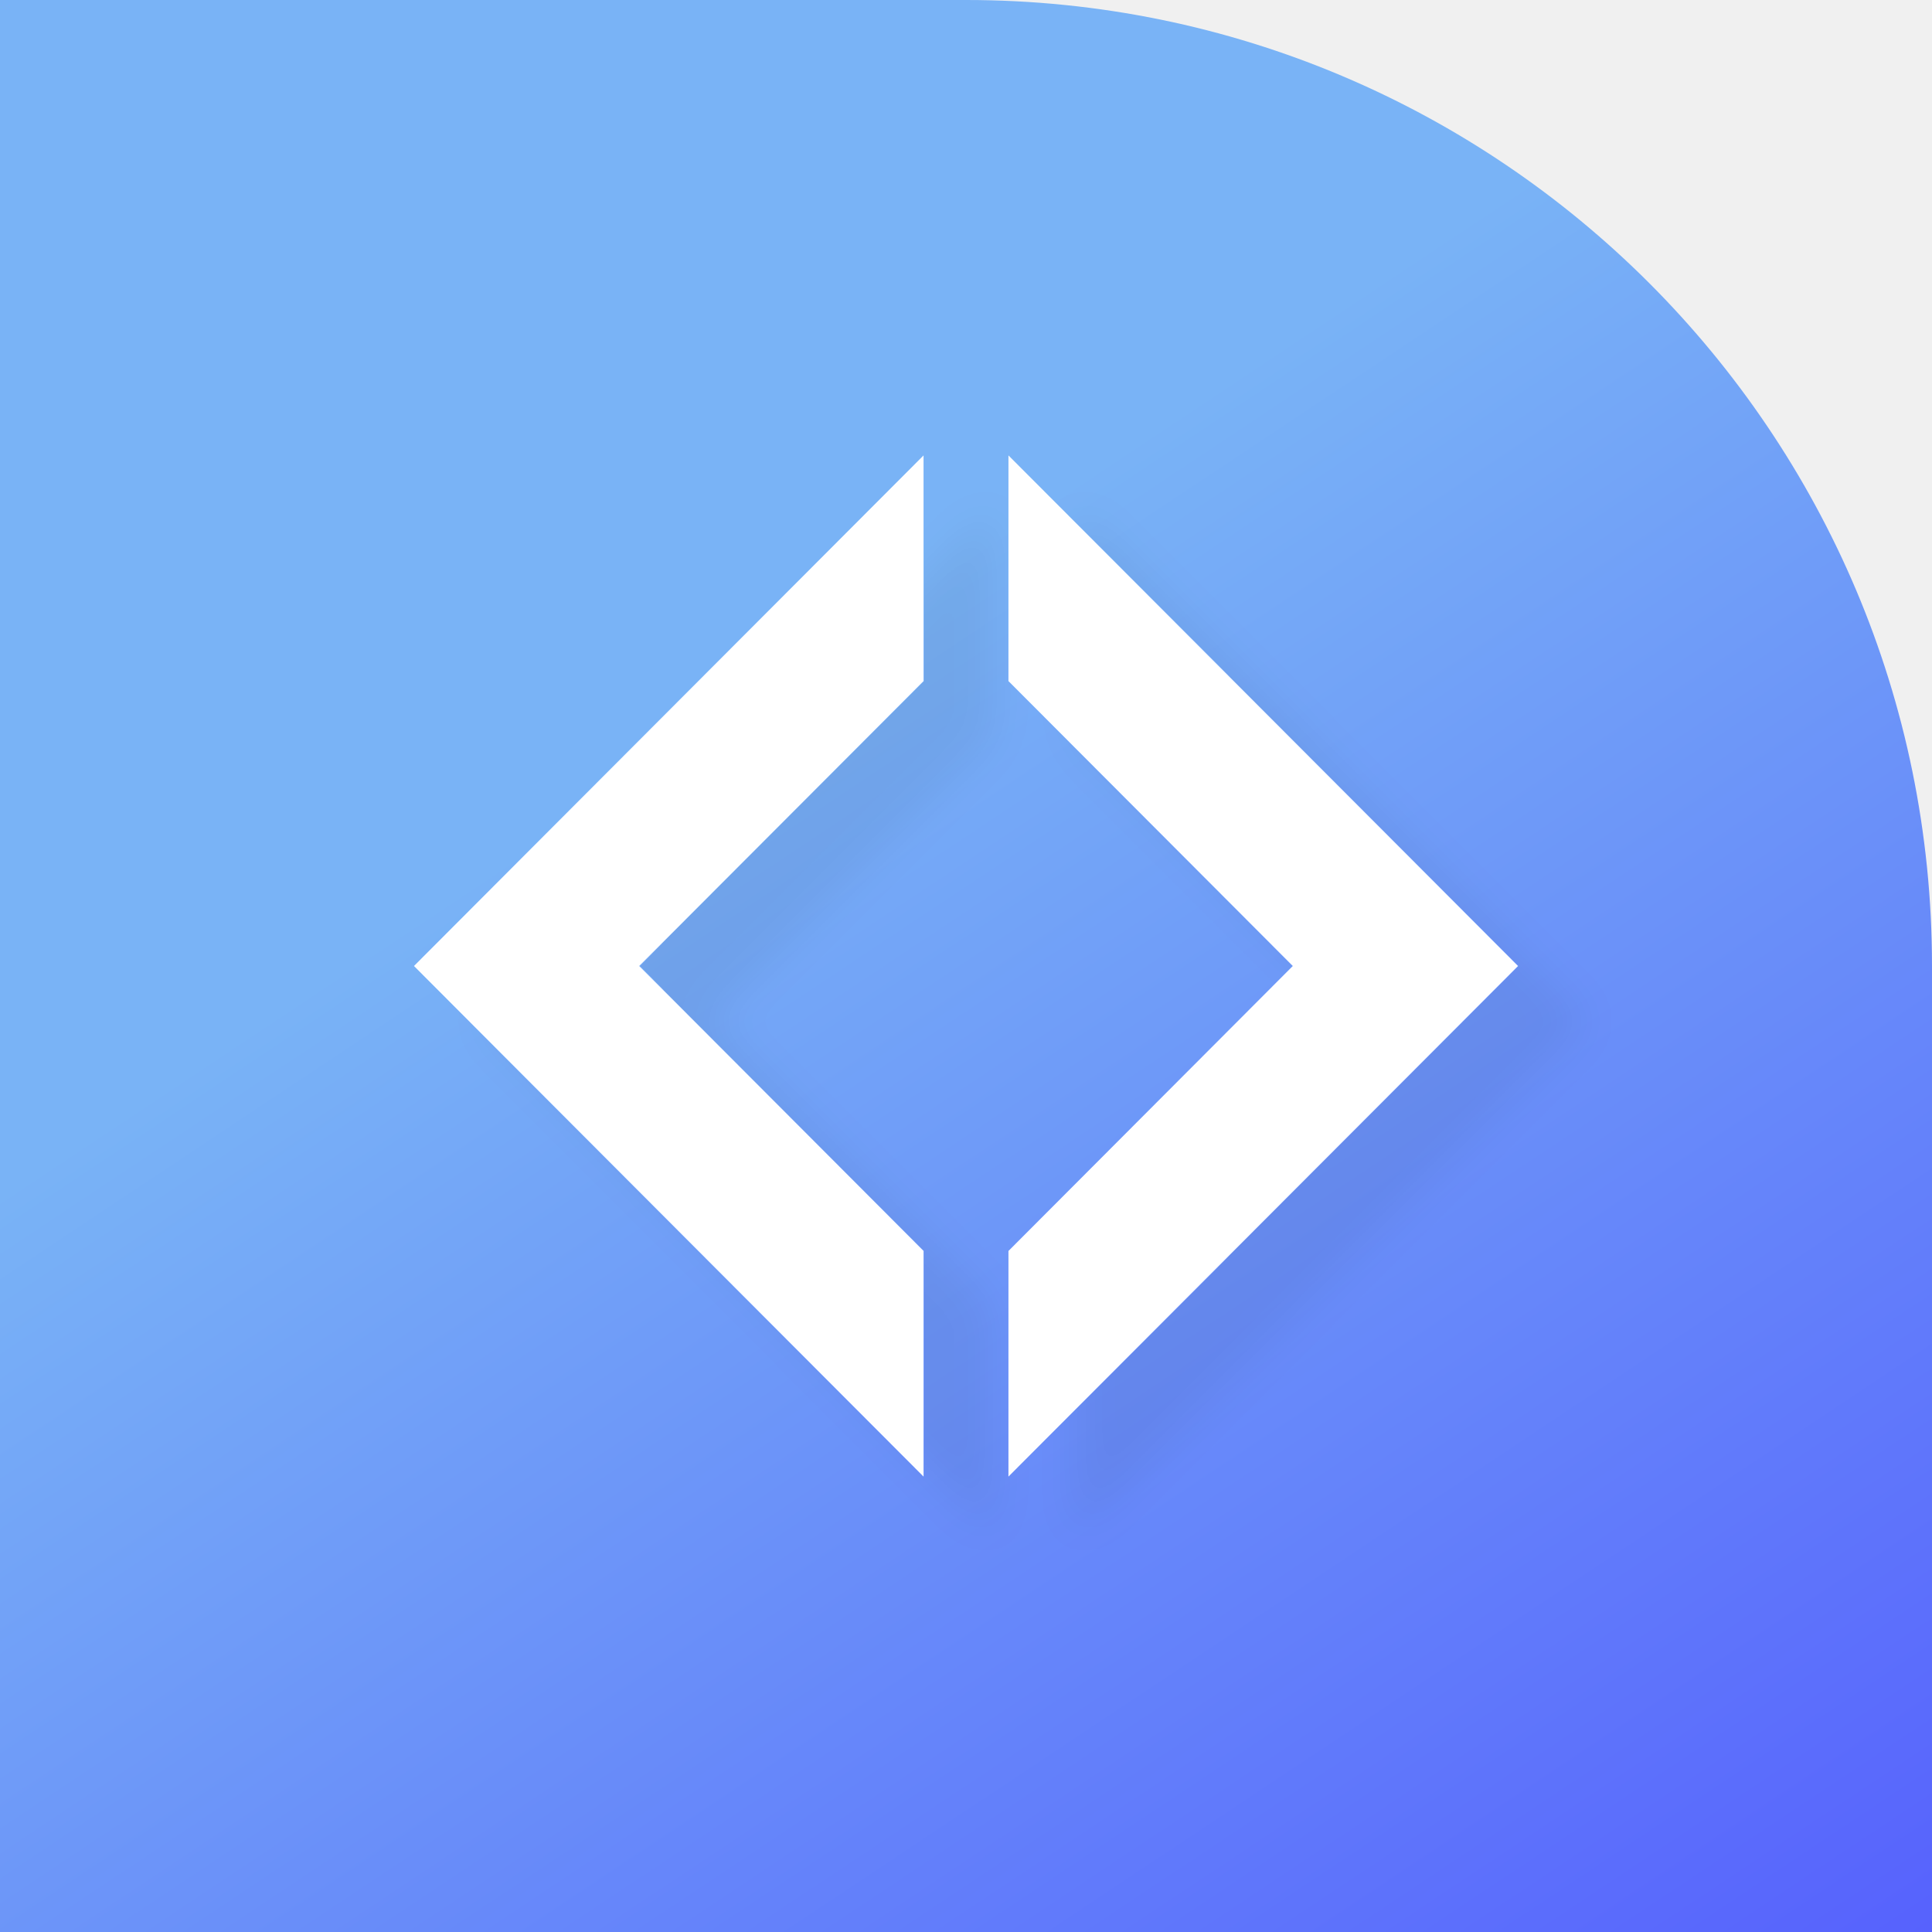
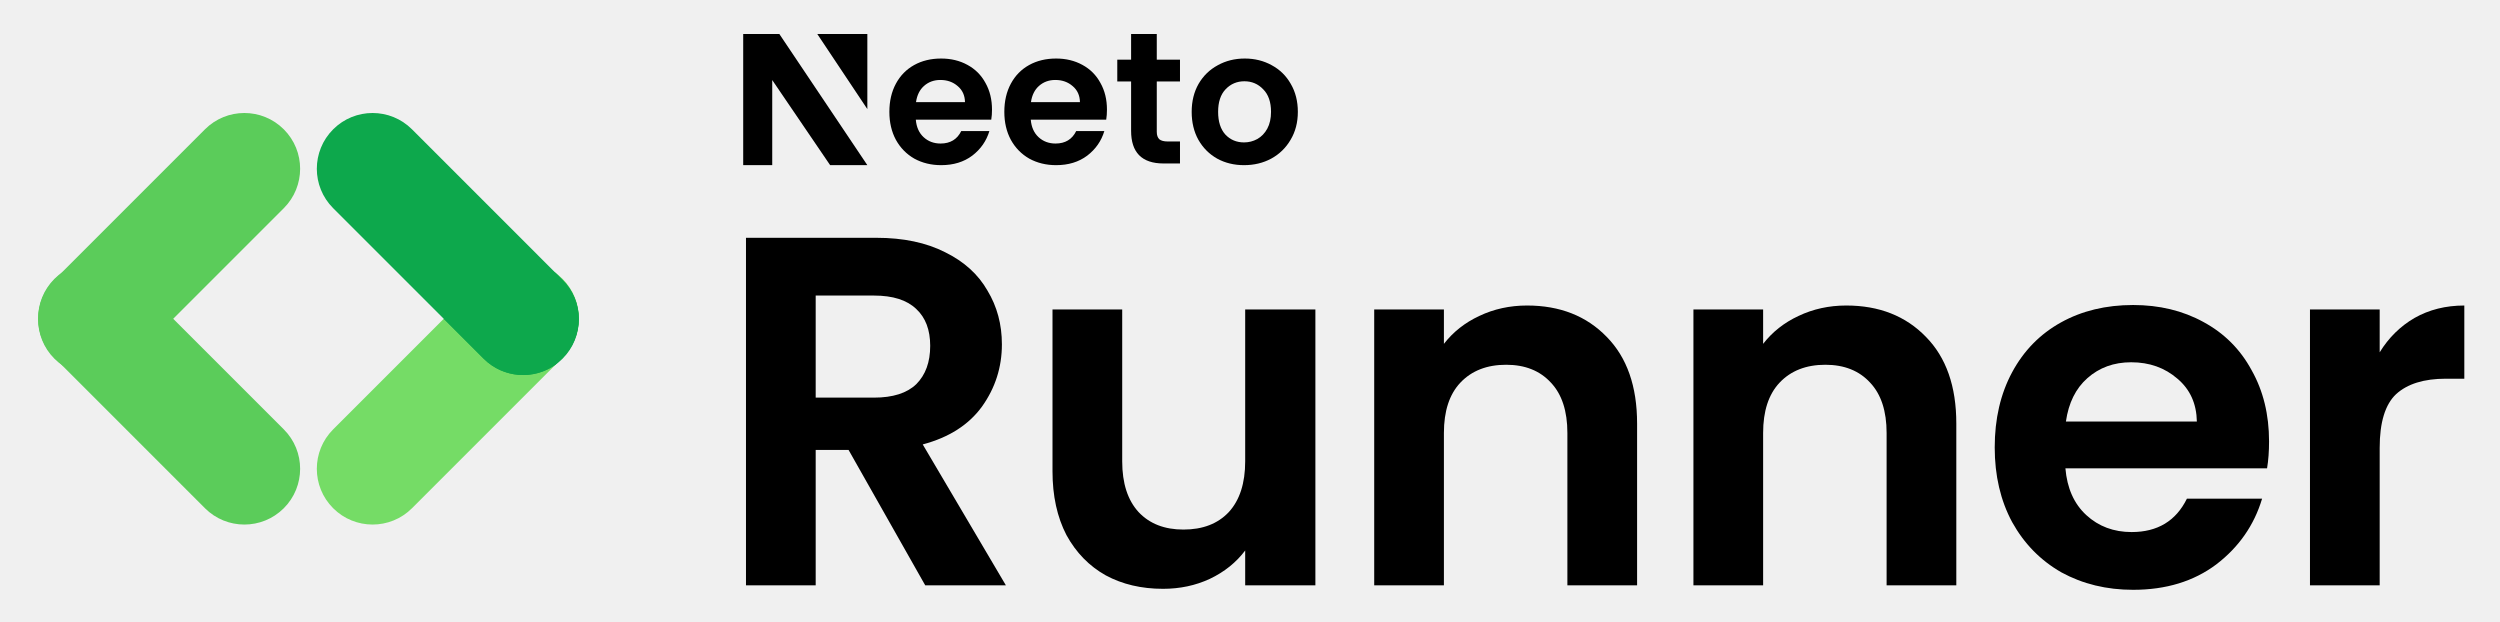
- <svg xmlns="http://www.w3.org/2000/svg" width="40" height="40" viewBox="0 0 40 40" fill="none">
-   <path d="M40 20C40 8.954 31.046 0 20 0H0V40H40V20Z" fill="url(#paint0_linear_3193_165)" />
-   <g filter="url(#filter0_d_3193_165)">
-     <path fill-rule="evenodd" clip-rule="evenodd" d="M19.121 9.429L17.669 10.884L10.902 17.664L8.571 20L10.902 22.336L17.669 29.116L19.121 30.571V25.899L13.234 20L19.121 14.101V9.429ZM20.879 25.9L26.766 20L20.879 14.101V9.429L22.331 10.884L29.098 17.664L31.429 20L29.098 22.336L22.331 29.116L20.879 30.571V25.9Z" fill="white" />
+ <svg xmlns="http://www.w3.org/2000/svg" width="579" height="144" viewBox="0 0 579 144" fill="none">
+   <g clip-path="url(#clip0_318_36200)">
+     <path d="M65.728 99.443C70.771 104.486 70.771 112.661 65.728 117.704C60.686 122.747 52.51 122.747 47.468 117.704L12.606 82.842C7.563 77.8 7.563 69.624 12.606 64.581C17.648 59.539 25.824 59.539 30.867 64.581L65.728 99.443Z" fill="#5BCC5A" />
+     <path d="M65.728 48.215C70.771 43.172 70.771 34.996 65.728 29.954C60.686 24.911 52.51 24.911 47.468 29.954L12.606 64.816C7.563 69.858 7.563 78.034 12.606 83.077C17.648 88.119 25.824 88.119 30.867 83.077L65.728 48.215Z" fill="#5BCC5A" />
+     <path d="M77.159 99.443C72.116 104.486 72.116 112.661 77.159 117.704C82.201 122.747 90.377 122.747 95.42 117.704L130.281 82.842C135.324 77.8 135.324 69.624 130.281 64.581C125.239 59.539 117.063 59.539 112.021 64.581L77.159 99.443Z" fill="#75DC66" />
+     <path d="M77.159 48.215C72.116 43.172 72.116 34.996 77.159 29.954C82.201 24.911 90.377 24.911 95.42 29.954L130.281 64.816C135.324 69.858 135.324 78.034 130.281 83.077C125.239 88.119 117.063 88.119 112.021 83.077L77.159 48.215Z" fill="#0DA84C" />
+     <path d="M102.774 73.831L112.022 64.583C116.565 60.04 123.652 59.59 128.699 63.234L130.283 64.818C132.774 67.309 134.035 70.566 134.064 73.831C134.035 77.097 132.774 80.353 130.283 82.844L128.699 84.428C123.652 88.072 116.565 87.622 112.022 83.079L102.774 73.831Z" fill="#0DA84C" />
  </g>
+   <path d="M214.282 135.562L196.524 104.197H188.913V135.562H172.77V55.074H202.981C209.208 55.074 214.513 56.189 218.895 58.418C223.276 60.571 226.544 63.531 228.696 67.297C230.925 70.987 232.04 75.139 232.04 79.751C232.04 85.055 230.503 89.86 227.428 94.165C224.353 98.393 219.779 101.315 213.705 102.929L232.963 135.562H214.282ZM188.913 92.09H202.405C206.787 92.09 210.054 91.052 212.206 88.976C214.359 86.824 215.435 83.864 215.435 80.097C215.435 76.407 214.359 73.563 212.206 71.564C210.054 69.488 206.787 68.451 202.405 68.451H188.913V92.09Z" fill="black" />
+   <path d="M304.644 71.679V135.562H288.385V127.49C286.309 130.258 283.58 132.449 280.198 134.063C276.892 135.601 273.279 136.37 269.358 136.37C264.361 136.37 259.941 135.332 256.097 133.256C252.253 131.104 249.217 127.99 246.988 123.916C244.835 119.765 243.759 114.845 243.759 109.156V71.679H259.903V106.85C259.903 111.923 261.171 115.844 263.708 118.611C266.245 121.302 269.704 122.647 274.086 122.647C278.545 122.647 282.043 121.302 284.579 118.611C287.116 115.844 288.385 111.923 288.385 106.85V71.679H304.644Z" fill="black" />
+   <path d="M353.667 70.757C361.278 70.757 367.428 73.178 372.117 78.021C376.806 82.788 379.151 89.476 379.151 98.086V135.562H363.007V100.277C363.007 95.203 361.739 91.321 359.202 88.63C356.665 85.863 353.206 84.479 348.824 84.479C344.365 84.479 340.829 85.863 338.215 88.63C335.678 91.321 334.41 95.203 334.41 100.277V135.562H318.266V71.679H334.41V79.636C336.562 76.868 339.291 74.716 342.597 73.178C345.979 71.564 349.669 70.757 353.667 70.757Z" fill="black" />
+   <path d="M427.598 70.757C435.208 70.757 441.358 73.178 446.048 78.021C450.737 82.788 453.082 89.476 453.082 98.086V135.562H436.938V100.277C436.938 95.203 435.669 91.321 433.133 88.63C430.596 85.863 427.136 84.479 422.754 84.479C418.296 84.479 414.759 85.863 412.146 88.63C409.609 91.321 408.34 95.203 408.34 100.277V135.562H392.197V71.679H408.34V79.636C410.493 76.868 413.222 74.716 416.528 73.178C419.91 71.564 423.6 70.757 427.598 70.757Z" fill="black" />
+   <path d="M525.513 102.237C525.513 104.543 525.359 106.619 525.052 108.464H478.35C478.735 113.076 480.349 116.69 483.193 119.303C486.038 121.917 489.536 123.224 493.687 123.224C499.683 123.224 503.95 120.649 506.487 115.498H523.899C522.054 121.648 518.518 126.722 513.29 130.719C508.063 134.64 501.643 136.6 494.033 136.6C487.883 136.6 482.348 135.255 477.428 132.564C472.585 129.797 468.779 125.915 466.012 120.918C463.321 115.921 461.976 110.155 461.976 103.621C461.976 97.01 463.321 91.206 466.012 86.209C468.703 81.212 472.469 77.368 477.313 74.677C482.156 71.987 487.729 70.641 494.033 70.641C500.106 70.641 505.526 71.948 510.292 74.562C515.135 77.176 518.863 80.904 521.477 85.747C524.168 90.514 525.513 96.01 525.513 102.237ZM508.793 97.624C508.716 93.473 507.217 90.168 504.296 87.708C501.374 85.171 497.8 83.902 493.572 83.902C489.574 83.902 486.192 85.132 483.424 87.592C480.733 89.975 479.081 93.32 478.466 97.624H508.793Z" fill="black" />
+   <path d="M551.134 81.596C553.21 78.214 555.9 75.561 559.206 73.639C562.589 71.718 566.432 70.757 570.737 70.757V87.708H566.471C561.397 87.708 557.553 88.899 554.939 91.282C552.403 93.665 551.134 97.817 551.134 103.736V135.562H534.99V71.679H551.134V81.596Z" fill="black" />
+   <path d="M229.747 25.385C229.747 26.248 229.689 27.025 229.574 27.716H212.103C212.247 29.443 212.851 30.796 213.915 31.774C214.979 32.753 216.288 33.242 217.841 33.242C220.084 33.242 221.68 32.278 222.629 30.349H229.143C228.452 32.652 227.13 34.552 225.174 36.048C223.219 37.516 220.817 38.25 217.97 38.25C215.669 38.25 213.599 37.746 211.758 36.739C209.947 35.703 208.523 34.249 207.488 32.379C206.481 30.508 205.978 28.349 205.978 25.903C205.978 23.427 206.481 21.255 207.488 19.384C208.494 17.513 209.903 16.074 211.715 15.066C213.527 14.059 215.612 13.556 217.97 13.556C220.242 13.556 222.269 14.045 224.052 15.023C225.864 16.002 227.259 17.398 228.237 19.211C229.243 20.995 229.747 23.053 229.747 25.385ZM223.492 23.658C223.463 22.104 222.902 20.866 221.809 19.945C220.717 18.995 219.379 18.52 217.798 18.52C216.302 18.52 215.037 18.981 214.002 19.902C212.995 20.794 212.377 22.046 212.147 23.658H223.492Z" fill="black" />
+   <path d="M256.37 25.385C256.37 26.248 256.313 27.025 256.198 27.716H238.727C238.871 29.443 239.475 30.796 240.539 31.774C241.603 32.753 242.912 33.242 244.465 33.242C246.708 33.242 248.304 32.278 249.253 30.349H255.766C255.076 32.652 253.753 34.552 251.798 36.048C249.842 37.516 247.441 38.25 244.594 38.25C242.293 38.25 240.223 37.746 238.382 36.739C236.57 35.703 235.147 34.249 234.112 32.379C233.105 30.508 232.602 28.349 232.602 25.903C232.602 23.427 233.105 21.255 234.112 19.384C235.118 17.513 236.527 16.074 238.339 15.066C240.151 14.059 242.236 13.556 244.594 13.556C246.866 13.556 248.893 14.045 250.676 15.023C252.488 16.002 253.883 17.398 254.861 19.211C255.867 20.995 256.37 23.053 256.37 25.385ZM250.115 23.658C250.087 22.104 249.526 20.866 248.433 19.945C247.34 18.995 246.003 18.52 244.421 18.52C242.926 18.52 241.661 18.981 240.625 19.902C239.619 20.794 239 22.046 238.77 23.658H250.115Z" fill="black" />
+   <path d="M267.91 18.862V30.537C267.91 31.342 268.122 31.875 268.496 32.249C268.899 32.594 269.56 32.767 270.481 32.767H273.285V37.861H269.489C264.398 37.861 261.963 35.258 261.963 30.308V18.862H258.761V13.826H261.963V7.875H267.91V13.826H273.285V18.862H267.91Z" fill="black" />
+   <path d="M288.114 38.25C285.814 38.25 283.743 37.746 281.903 36.739C280.062 35.703 278.61 34.249 277.546 32.379C276.51 30.508 275.993 28.349 275.993 25.903C275.993 23.456 276.525 21.298 277.589 19.427C278.682 17.556 280.163 16.117 282.032 15.11C283.901 14.074 285.986 13.556 288.287 13.556C290.588 13.556 292.673 14.074 294.542 15.11C296.411 16.117 297.878 17.556 298.942 19.427C300.035 21.298 300.581 23.456 300.581 25.903C300.581 28.349 300.02 30.508 298.899 32.379C297.806 34.249 296.31 35.703 294.412 36.739C292.543 37.746 290.444 38.25 288.114 38.25ZM288.114 32.983C289.207 32.983 290.228 32.724 291.177 32.206C292.155 31.659 292.931 30.853 293.507 29.788C294.082 28.723 294.369 27.428 294.369 25.903C294.369 23.629 293.765 21.888 292.557 20.679C291.378 19.441 289.926 18.823 288.201 18.823C286.475 18.823 285.023 19.441 283.844 20.679C282.693 21.888 282.118 23.629 282.118 25.903C282.118 28.177 282.679 29.932 283.801 31.17C284.951 32.379 286.389 32.983 288.114 32.983Z" fill="black" />
+   <path d="M200.877 7.875H189.284L200.877 25.265V7.875Z" fill="black" />
+   <path d="M172.125 38.25L172.125 7.875H180.497L200.877 38.25H192.261L178.849 18.541V38.25H172.125Z" fill="black" />
  <defs>
-     <filter id="filter0_d_3193_165" x="8.571" y="9.429" width="25.143" height="23.143" filterUnits="userSpaceOnUse" color-interpolation-filters="sRGB">
-       <feFlood flood-opacity="0" result="BackgroundImageFix" />
-       <feColorMatrix in="SourceAlpha" type="matrix" values="0 0 0 0 0 0 0 0 0 0 0 0 0 0 0 0 0 0 127 0" result="hardAlpha" />
-       <feOffset dx="1.429" dy="1.143" />
-       <feGaussianBlur stdDeviation="0.429" />
-       <feComposite in2="hardAlpha" operator="out" />
-       <feColorMatrix type="matrix" values="0 0 0 0 0 0 0 0 0 0 0 0 0 0 0 0 0 0 0.05 0" />
-       <feBlend mode="normal" in2="BackgroundImageFix" result="effect1_dropShadow_3193_165" />
-       <feBlend mode="normal" in="SourceGraphic" in2="effect1_dropShadow_3193_165" result="shape" />
-     </filter>
-     <linearGradient id="paint0_linear_3193_165" x1="43.143" y1="51.857" x2="6.286" y2="-3.571" gradientUnits="userSpaceOnUse">
-       <stop stop-color="#4B47FF" />
-       <stop offset="0.699" stop-color="#79B3F6" />
-     </linearGradient>
+     <clipPath id="clip0_318_36200">
+       <rect width="126" height="126" fill="white" transform="translate(8.4375 9)" />
+     </clipPath>
  </defs>
</svg>
